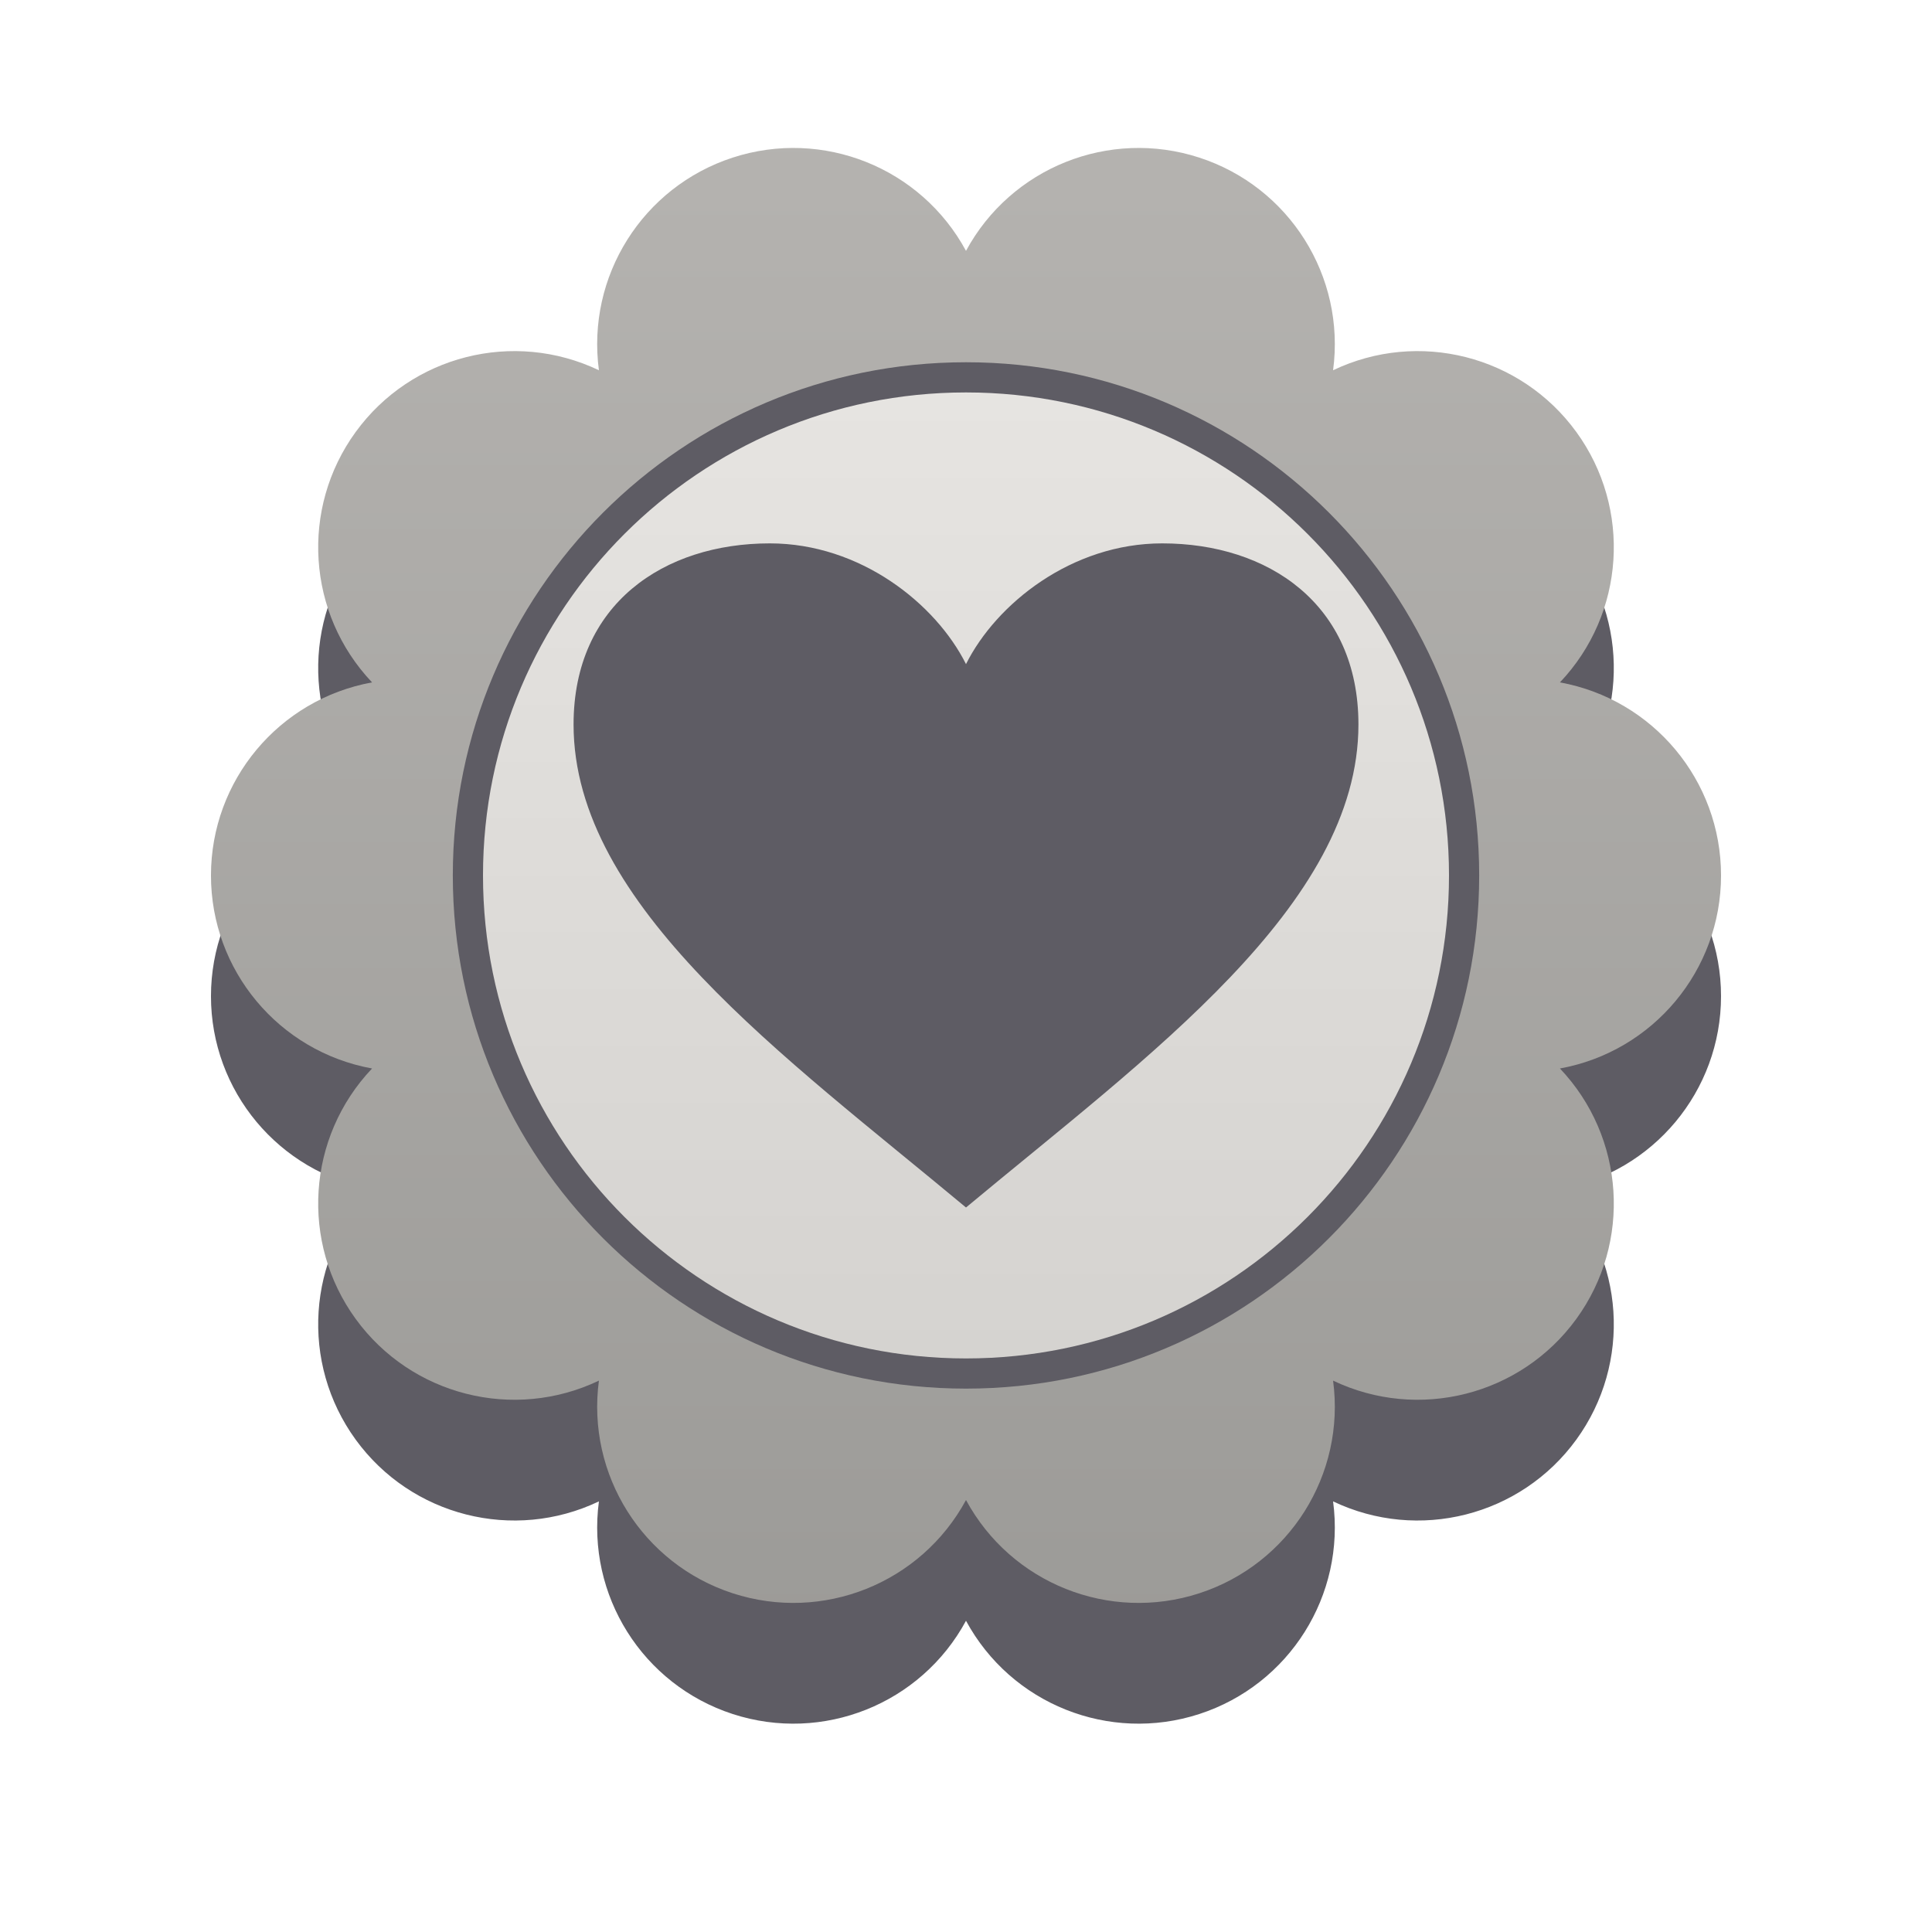
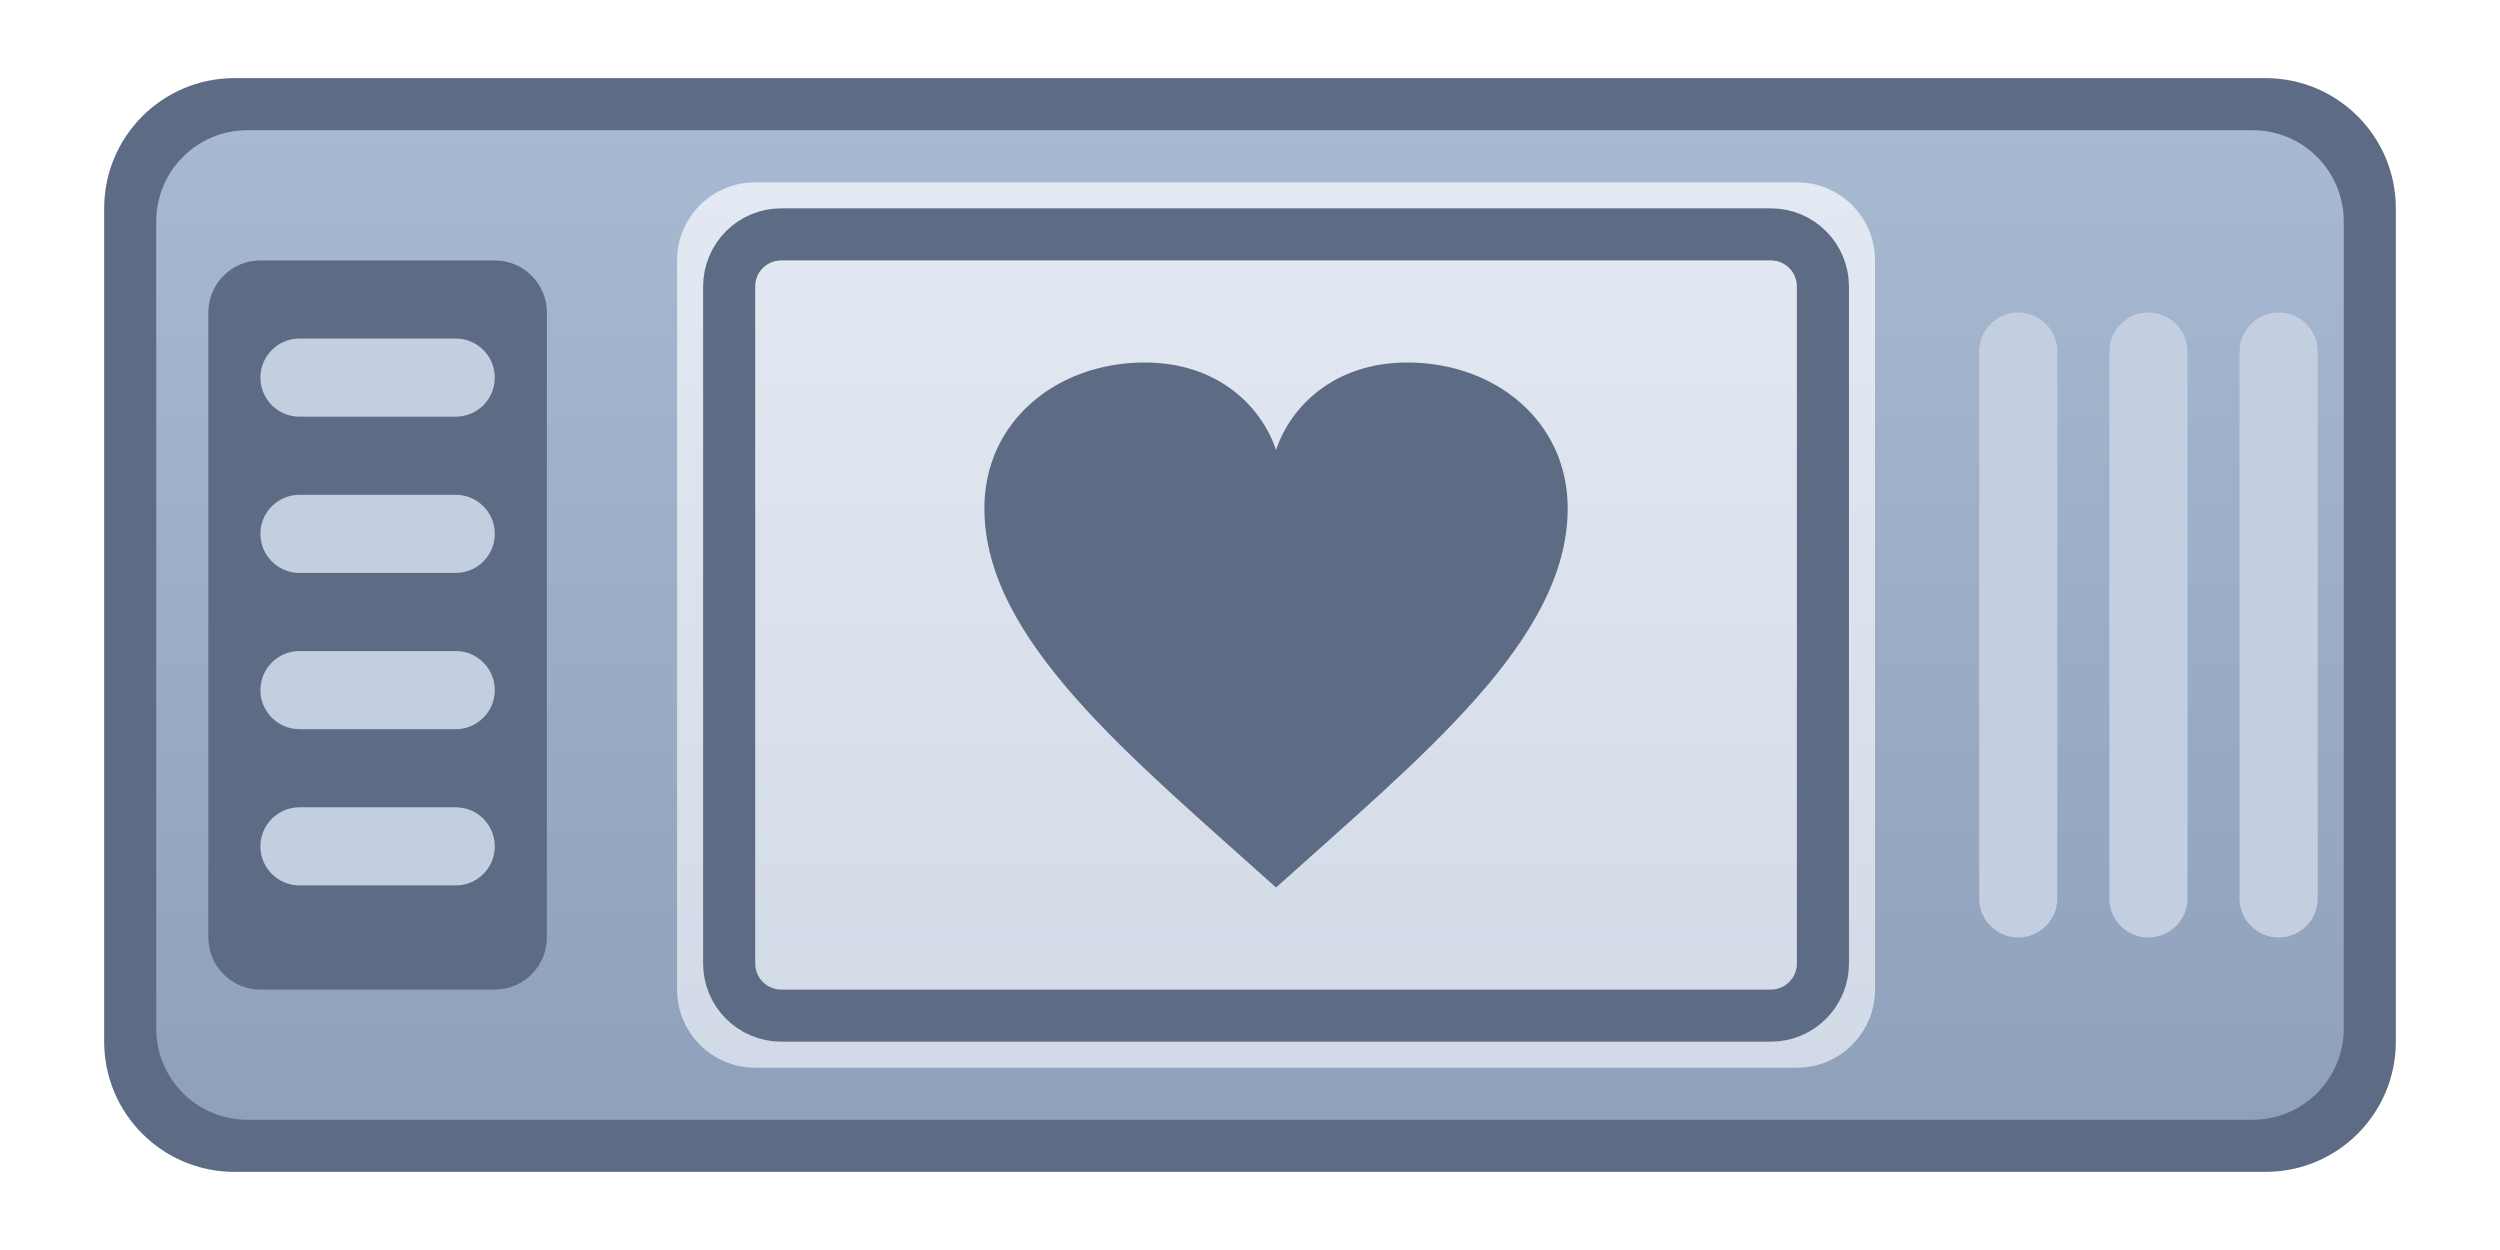
- <svg xmlns="http://www.w3.org/2000/svg" width="128" height="128" viewBox="0 0 128 128" version="1.1">
+ <svg xmlns="http://www.w3.org/2000/svg" width="192" height="96" viewBox="0 0 192 96" version="1.1">
  <defs>
-     <linearGradient id="rim" x1="0" y1="8" x2="0" y2="116" gradientUnits="userSpaceOnUse">
-       <stop offset="0" stop-color="#b5b3b0" />
-       <stop offset="1" stop-color="#9a9996" />
+     <linearGradient id="body" x1="0" y1="6" x2="0" y2="90" gradientUnits="userSpaceOnUse">
+       <stop offset="0" stop-color="#a9bad3" />
+       <stop offset="1" stop-color="#8e9fba" />
    </linearGradient>
-     <linearGradient id="field" x1="0" y1="26" x2="0" y2="90" gradientUnits="userSpaceOnUse">
-       <stop offset="0" stop-color="#e6e4e1" />
-       <stop offset="1" stop-color="#d5d3d0" />
+     <linearGradient id="field" x1="0" y1="14" x2="0" y2="82" gradientUnits="userSpaceOnUse">
+       <stop offset="0" stop-color="#e3e9f2" />
+       <stop offset="1" stop-color="#d2dae7" />
    </linearGradient>
+     <clipPath id="label">
+       <rect x="52" y="14" width="92" height="68" rx="6" />
+     </clipPath>
  </defs>
-   <path id="seal-profile" d="M103.35 53.21 A13 13 0 0 1 103.35 78.79 A13 13 0 0 1 88.32 99.47 A13 13 0 0 1 64.00 107.38 A13 13 0 0 1 39.68 99.47 A13 13 0 0 1 24.65 78.79 A13 13 0 0 1 24.65 53.21 A13 13 0 0 1 39.68 32.53 A13 13 0 0 1 64.00 24.62 A13 13 0 0 1 88.32 32.53 A13 13 0 0 1 103.35 53.21 Z" fill="#5e5c64" />
-   <path id="seal" d="M103.35 45.21 A13 13 0 0 1 103.35 70.79 A13 13 0 0 1 88.32 91.47 A13 13 0 0 1 64.00 99.38 A13 13 0 0 1 39.68 91.47 A13 13 0 0 1 24.65 70.79 A13 13 0 0 1 24.65 45.21 A13 13 0 0 1 39.68 24.53 A13 13 0 0 1 64.00 16.62 A13 13 0 0 1 88.32 24.53 A13 13 0 0 1 103.35 45.21 Z" fill="url(#rim)" />
-   <circle id="field-bezel" cx="64" cy="58" r="34" fill="#5e5c64" />
-   <circle id="field" cx="64" cy="58" r="32" fill="url(#field)" />
-   <g id="motif" transform="translate(0,-2)">
-     <path id="heart" d="M64 82 C52 72 38 62 38 50 C38 42 44 38 51 38 C57 38 62 42 64 46         C66 42 71 38 77 38 C84 38 90 42 90 50 C90 62 76 72 64 82 Z" fill="#5e5c64" />
+   <path id="shell-edge" d="M18 6 H174 A10 10 0 0 1 184 16 V80 A10 10 0 0 1 174 90 H18 A10 10 0 0 1 8 80 V16 A10 10 0 0 1 18 6 Z" fill="#5d6c84" />
+   <path id="shell" d="M19 10 H173 A7 7 0 0 1 180 17 V79 A7 7 0 0 1 173 86 H19 A7 7 0 0 1 12 79 V17 A7 7 0 0 1 19 10 Z" fill="url(#body)" />
+   <rect id="connector" x="16" y="20" width="26" height="56" rx="4" fill="#5d6c84" />
+   <rect id="pin-1" x="20" y="26" width="18" height="6" rx="3" fill="#c3cfe1" />
+   <rect id="pin-2" x="20" y="38" width="18" height="6" rx="3" fill="#c3cfe1" />
+   <rect id="pin-3" x="20" y="50" width="18" height="6" rx="3" fill="#c3cfe1" />
+   <rect id="pin-4" x="20" y="62" width="18" height="6" rx="3" fill="#c3cfe1" />
+   <rect id="ridge-1" x="152" y="24" width="6" height="48" rx="3" fill="#c3cfe1" />
+   <rect id="ridge-2" x="162" y="24" width="6" height="48" rx="3" fill="#c3cfe1" />
+   <rect id="ridge-3" x="172" y="24" width="6" height="48" rx="3" fill="#c3cfe1" />
+   <rect id="label" x="52" y="14" width="92" height="68" rx="6" fill="url(#field)" />
+   <rect id="label-frame" x="56" y="18" width="84" height="60" rx="4" fill="none" stroke="#5d6c84" stroke-width="4" />
+   <g id="motif" transform="translate(98,48) scale(1.12)">
+     <path d="M0 18 C-10 9 -20 1 -20 -8 C-20 -14 -15 -18 -9 -18 C-4 -18 -1 -15 0 -12 C1 -15 4 -18 9 -18 C15 -18 20 -14 20 -8 C20 1 10 9 0 18 Z" fill="#5d6c84" />
  </g>
</svg>
